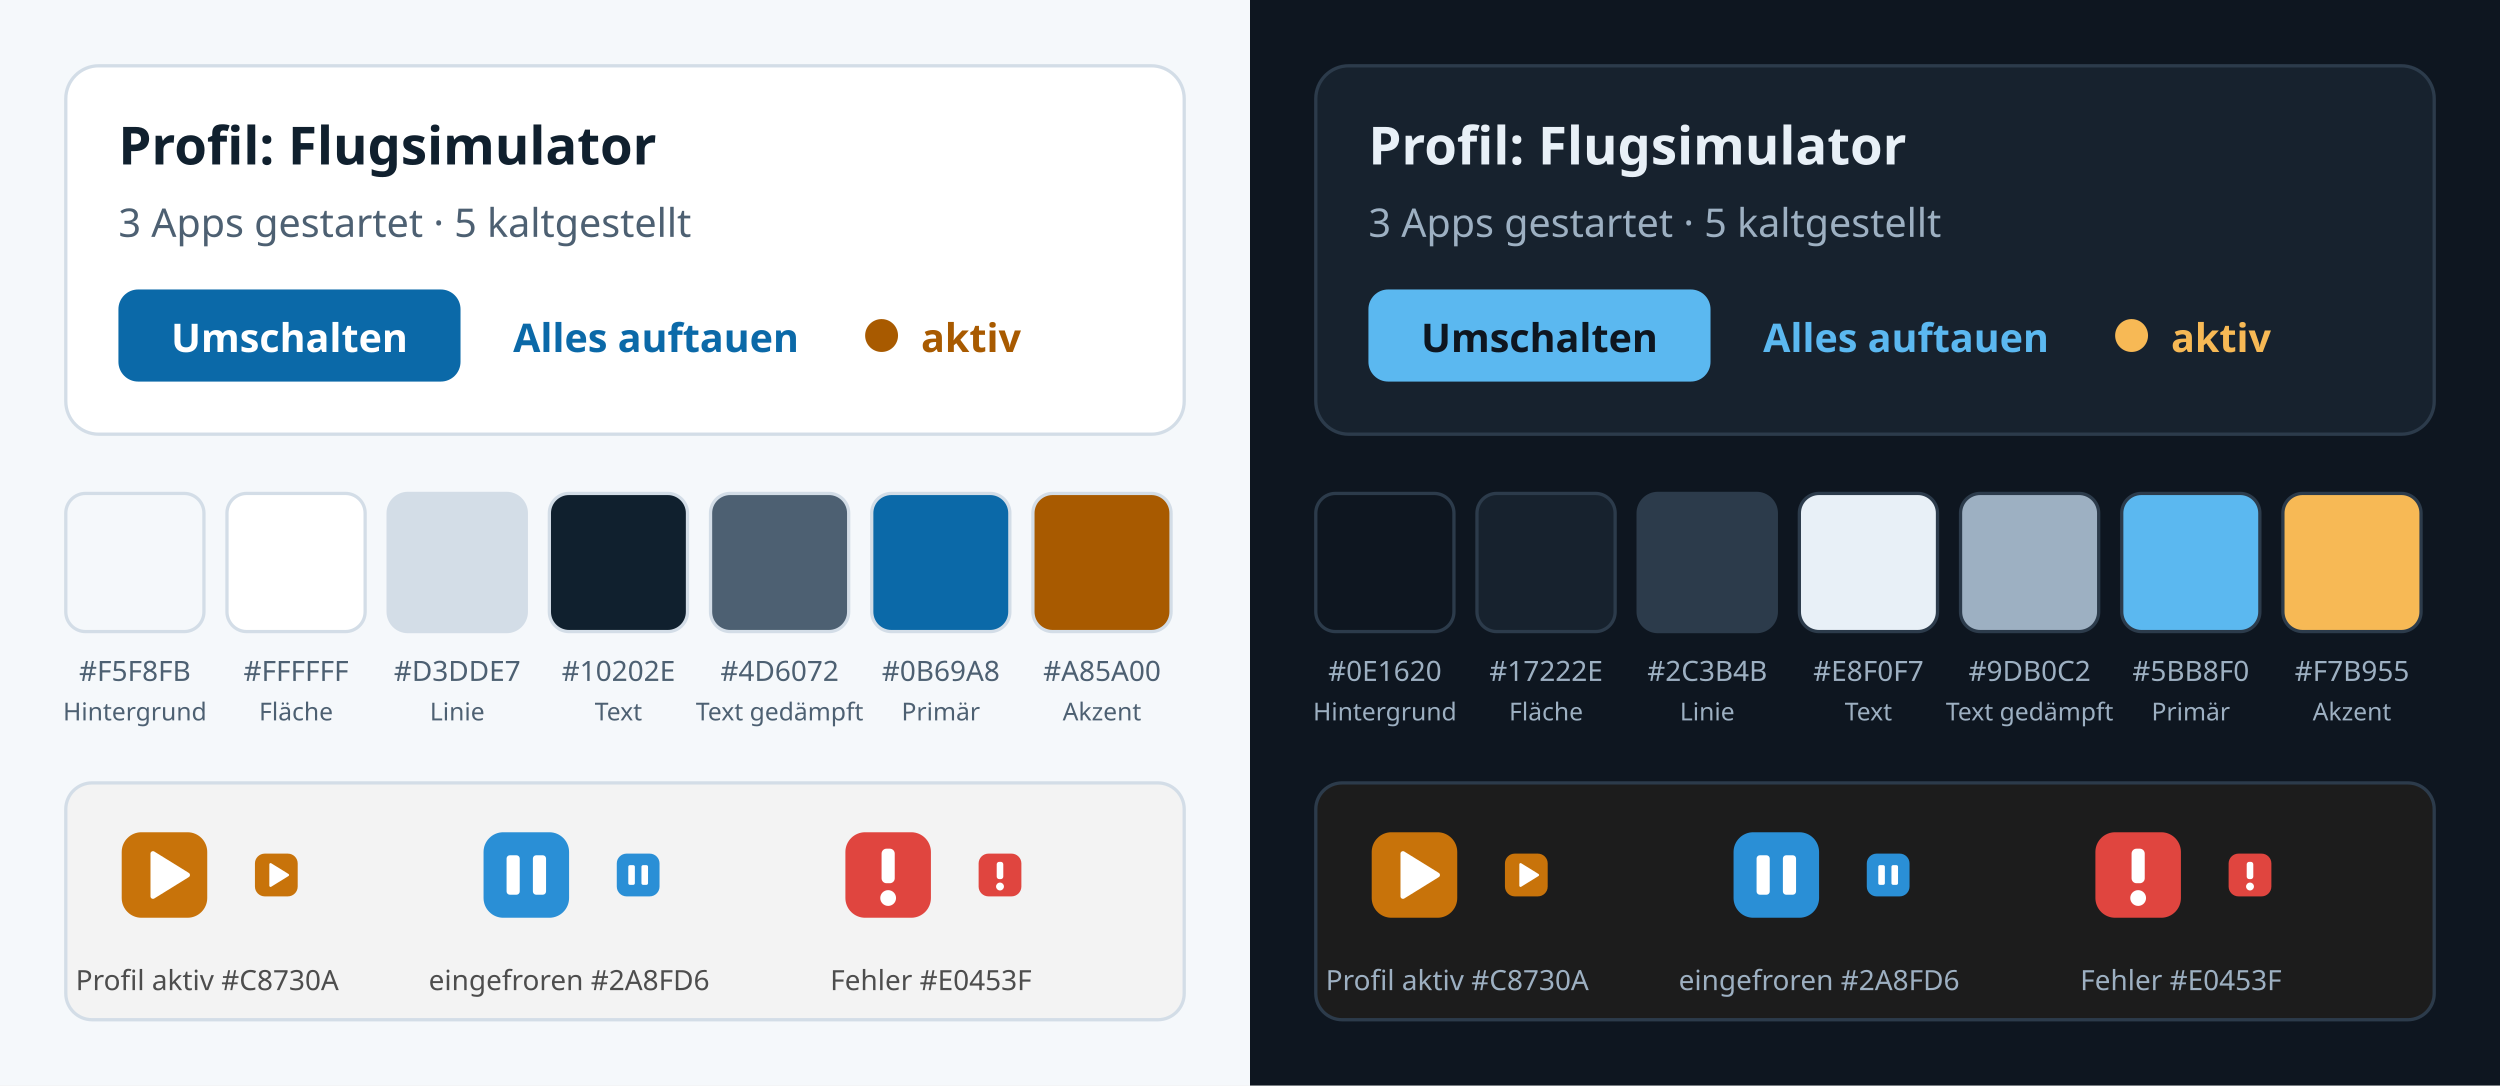
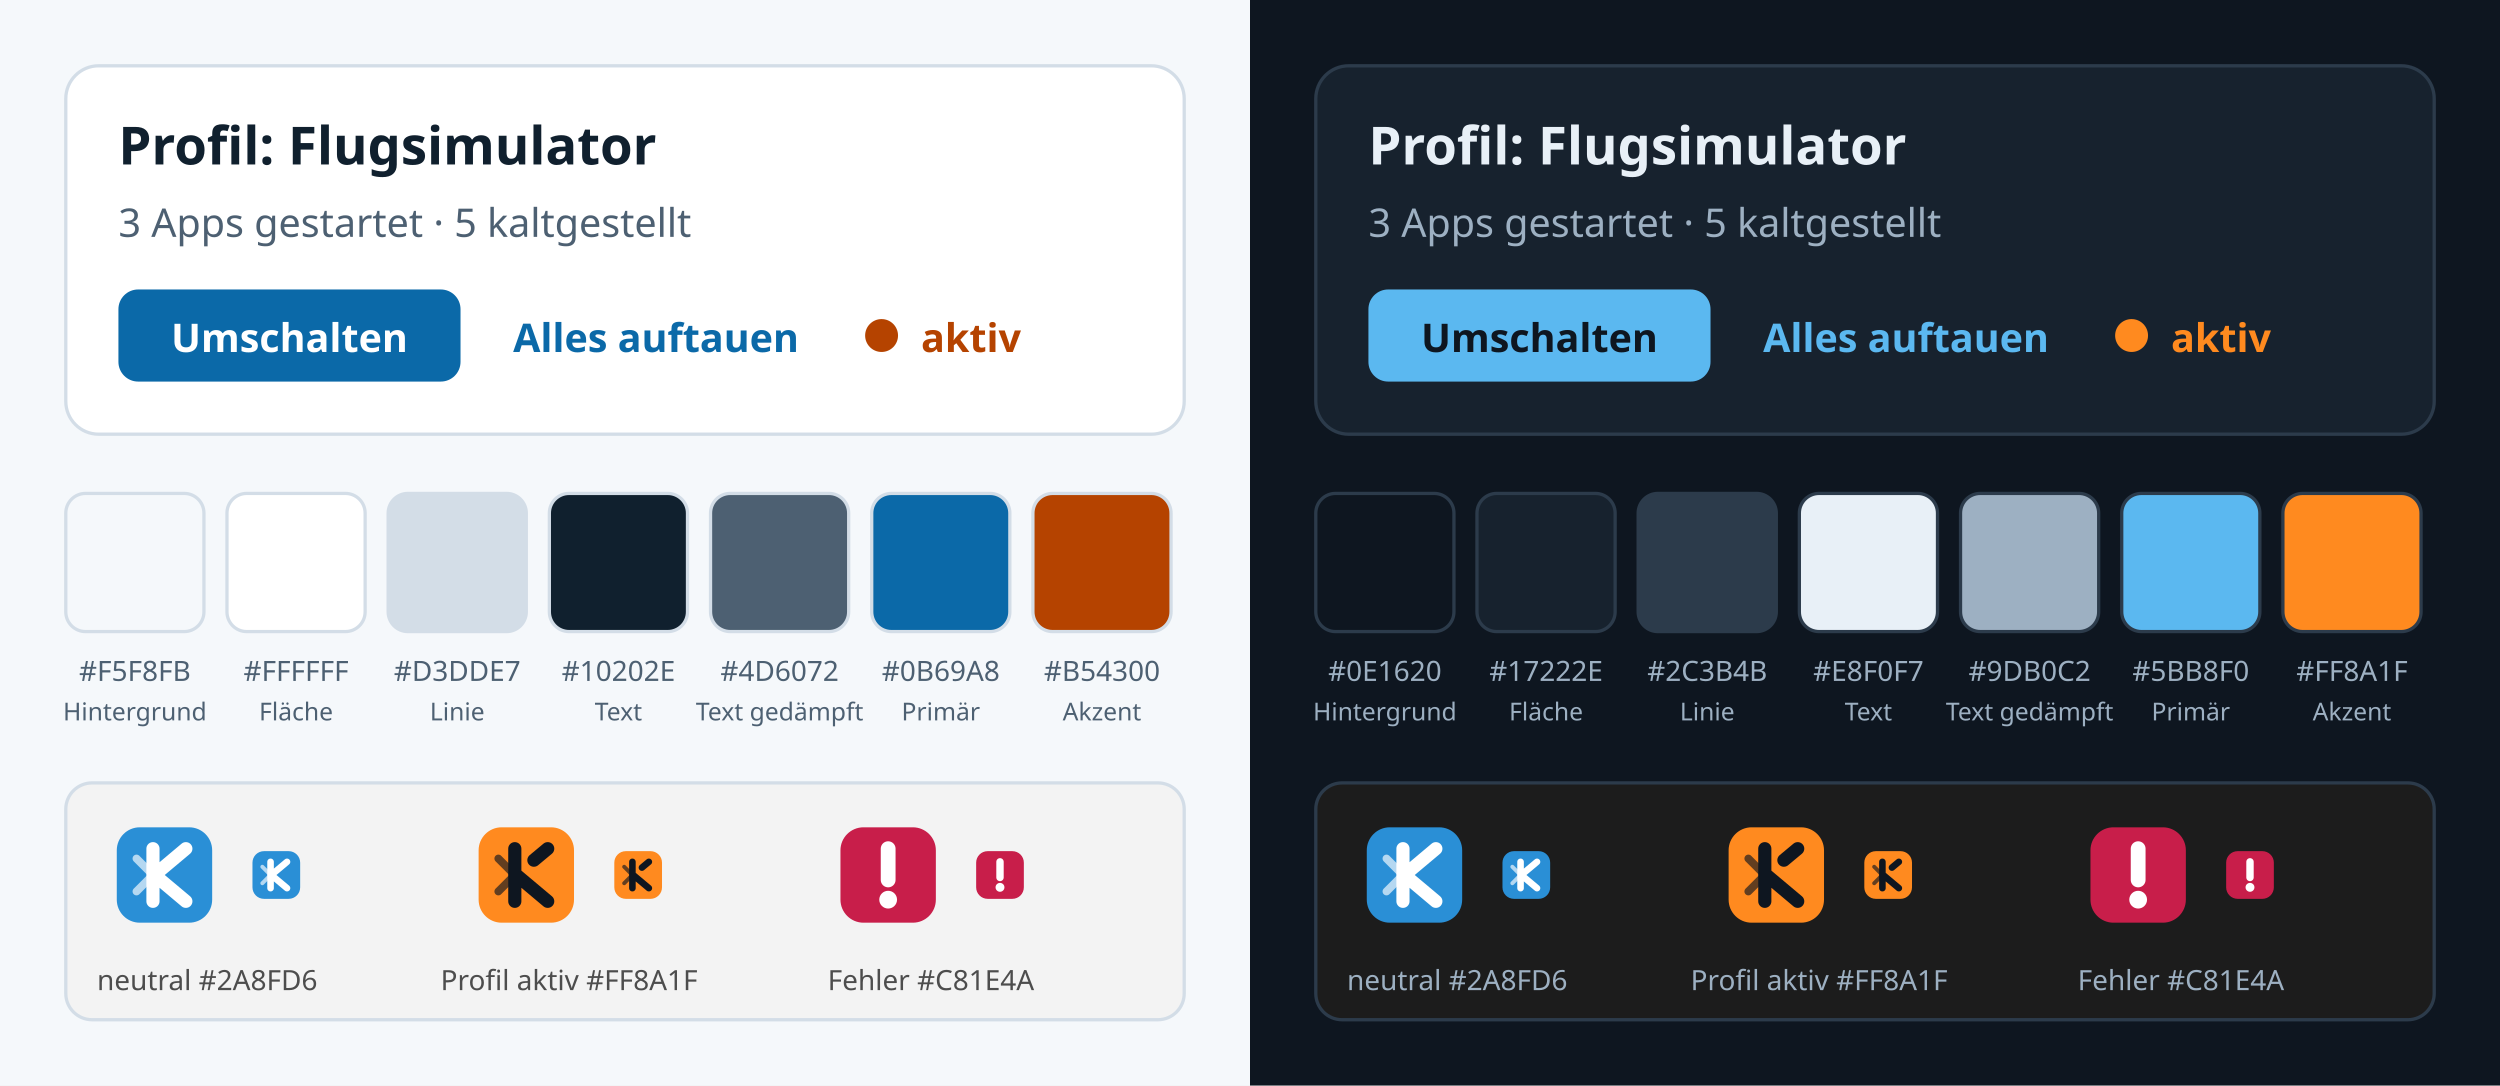
<svg xmlns="http://www.w3.org/2000/svg" viewBox="0 0 760 330" width="760" height="330">
  <rect x="0" y="0" width="380" height="330" fill="#F5F8FB" />
  <rect x="20" y="20" width="340" height="112" rx="10" fill="#FFFFFF" stroke="#D3DDE7" />
  <text x="36" y="50" font-family="Segoe UI, system-ui, -apple-system, sans-serif" font-size="16" font-weight="600" fill="#10202E" text-anchor="start">Profil: Flugsimulator</text>
  <text x="36" y="72" font-family="Segoe UI, system-ui, -apple-system, sans-serif" font-size="12" font-weight="400" fill="#4D6072" text-anchor="start">3 Apps gestartet · 5 kaltgestellt</text>
  <rect x="36" y="88" width="104" height="28" rx="6" fill="#0B69A8" />
  <text x="88" y="107" font-family="Segoe UI, system-ui, -apple-system, sans-serif" font-size="12" font-weight="600" fill="#FFFFFF" text-anchor="middle">Umschalten</text>
  <text x="156" y="107" font-family="Segoe UI, system-ui, -apple-system, sans-serif" font-size="12" font-weight="600" fill="#0B69A8" text-anchor="start">Alles auftauen</text>
-   <circle cx="268" cy="102" r="5" fill="#A85A00" />
-   <text x="280" y="107" font-family="Segoe UI, system-ui, -apple-system, sans-serif" font-size="12" font-weight="600" fill="#A85A00" text-anchor="start">aktiv</text>
+   <circle cx="268" cy="102" r="5" fill="#B54300" />
+   <text x="280" y="107" font-family="Segoe UI, system-ui, -apple-system, sans-serif" font-size="12" font-weight="600" fill="#B54300" text-anchor="start">aktiv</text>
  <rect x="20" y="150" width="42" height="42" rx="6" fill="#F5F8FB" stroke="#D3DDE7" />
  <text x="41" y="207" font-family="Segoe UI, system-ui, -apple-system, sans-serif" font-size="8.5" font-weight="400" fill="#4D6072" text-anchor="middle">#F5F8FB</text>
  <text x="41" y="219" font-family="Segoe UI, system-ui, -apple-system, sans-serif" font-size="7.5" font-weight="400" fill="#4D6072" text-anchor="middle">Hintergrund</text>
  <rect x="69" y="150" width="42" height="42" rx="6" fill="#FFFFFF" stroke="#D3DDE7" />
  <text x="90" y="207" font-family="Segoe UI, system-ui, -apple-system, sans-serif" font-size="8.5" font-weight="400" fill="#4D6072" text-anchor="middle">#FFFFFF</text>
  <text x="90" y="219" font-family="Segoe UI, system-ui, -apple-system, sans-serif" font-size="7.5" font-weight="400" fill="#4D6072" text-anchor="middle">Fläche</text>
  <rect x="118" y="150" width="42" height="42" rx="6" fill="#D3DDE7" stroke="#D3DDE7" />
  <text x="139" y="207" font-family="Segoe UI, system-ui, -apple-system, sans-serif" font-size="8.5" font-weight="400" fill="#4D6072" text-anchor="middle">#D3DDE7</text>
  <text x="139" y="219" font-family="Segoe UI, system-ui, -apple-system, sans-serif" font-size="7.5" font-weight="400" fill="#4D6072" text-anchor="middle">Linie</text>
  <rect x="167" y="150" width="42" height="42" rx="6" fill="#10202E" stroke="#D3DDE7" />
  <text x="188" y="207" font-family="Segoe UI, system-ui, -apple-system, sans-serif" font-size="8.5" font-weight="400" fill="#4D6072" text-anchor="middle">#10202E</text>
  <text x="188" y="219" font-family="Segoe UI, system-ui, -apple-system, sans-serif" font-size="7.5" font-weight="400" fill="#4D6072" text-anchor="middle">Text</text>
  <rect x="216" y="150" width="42" height="42" rx="6" fill="#4D6072" stroke="#D3DDE7" />
  <text x="237" y="207" font-family="Segoe UI, system-ui, -apple-system, sans-serif" font-size="8.5" font-weight="400" fill="#4D6072" text-anchor="middle">#4D6072</text>
  <text x="237" y="219" font-family="Segoe UI, system-ui, -apple-system, sans-serif" font-size="7.5" font-weight="400" fill="#4D6072" text-anchor="middle">Text gedämpft</text>
  <rect x="265" y="150" width="42" height="42" rx="6" fill="#0B69A8" stroke="#D3DDE7" />
  <text x="286" y="207" font-family="Segoe UI, system-ui, -apple-system, sans-serif" font-size="8.5" font-weight="400" fill="#4D6072" text-anchor="middle">#0B69A8</text>
  <text x="286" y="219" font-family="Segoe UI, system-ui, -apple-system, sans-serif" font-size="7.5" font-weight="400" fill="#4D6072" text-anchor="middle">Primär</text>
-   <rect x="314" y="150" width="42" height="42" rx="6" fill="#A85A00" stroke="#D3DDE7" />
-   <text x="335" y="207" font-family="Segoe UI, system-ui, -apple-system, sans-serif" font-size="8.5" font-weight="400" fill="#4D6072" text-anchor="middle">#A85A00</text>
+   <rect x="314" y="150" width="42" height="42" rx="6" fill="#B54300" stroke="#D3DDE7" />
+   <text x="335" y="207" font-family="Segoe UI, system-ui, -apple-system, sans-serif" font-size="8.5" font-weight="400" fill="#4D6072" text-anchor="middle">#B54300</text>
  <text x="335" y="219" font-family="Segoe UI, system-ui, -apple-system, sans-serif" font-size="7.5" font-weight="400" fill="#4D6072" text-anchor="middle">Akzent</text>
  <rect x="20" y="238" width="340" height="72" rx="8" fill="#F3F3F3" stroke="#D3DDE7" />
  <svg x="34" y="250" width="32" height="32" viewBox="0 0 32 32">
-     <rect x="3" y="3" width="26" height="26" rx="6" fill="#C8730A" />
-     <path d="M12.5 9.5v13l10.5-6.5z" fill="#fff" stroke="#fff" stroke-width="1.5" stroke-linejoin="round" />
+     <rect x="1.5" y="1.5" width="29" height="29" rx="7" fill="#2A8FD6" />
+     <path d="M12.5 16 7.5 11M12.5 16 7.5 21" fill="none" stroke="#fff" stroke-linecap="round" stroke-width="2.4" opacity=".65" />
+     <path d="M12.5 8v16M12.5 16.4 22.5 8M12.5 15.6 22.5 24" fill="none" stroke="#fff" stroke-linecap="round" stroke-width="4" />
  </svg>
  <svg x="76" y="258" width="16" height="16" viewBox="0 0 32 32">
-     <rect x="3" y="3" width="26" height="26" rx="6" fill="#C8730A" />
-     <path d="M12.5 9.5v13l10.5-6.5z" fill="#fff" stroke="#fff" stroke-width="1.5" stroke-linejoin="round" />
+     <rect x="1.5" y="1.5" width="29" height="29" rx="7" fill="#2A8FD6" />
+     <path d="M12.5 16 7.5 11M12.5 16 7.5 21" fill="none" stroke="#fff" stroke-linecap="round" stroke-width="2.4" opacity=".65" />
+     <path d="M12.5 8v16M12.5 16.4 22.5 8M12.5 15.6 22.5 24" fill="none" stroke="#fff" stroke-linecap="round" stroke-width="4" />
  </svg>
-   <text x="63" y="301" font-family="Segoe UI, system-ui, -apple-system, sans-serif" font-size="8.5" font-weight="400" fill="#4D4D4D" text-anchor="middle">Profil aktiv #C8730A</text>
+   <text x="63" y="301" font-family="Segoe UI, system-ui, -apple-system, sans-serif" font-size="8.5" font-weight="400" fill="#4D4D4D" text-anchor="middle">neutral #2A8FD6</text>
  <svg x="144" y="250" width="32" height="32" viewBox="0 0 32 32">
-     <rect x="3" y="3" width="26" height="26" rx="6" fill="#2A8FD6" />
-     <rect x="10" y="10" width="4" height="12" rx="1" fill="#fff" />
-     <rect x="18" y="10" width="4" height="12" rx="1" fill="#fff" />
+     <rect x="1.5" y="1.5" width="29" height="29" rx="7" fill="#FF8A1F" />
+     <path d="M12.5 16 7.5 11M12.5 16 7.5 21" fill="none" stroke="#0E1620" stroke-linecap="round" stroke-width="2.4" opacity=".65" />
+     <path d="M12.5 8v16M12.5 15.6 22.5 24M18.3 11.5 22.5 8" fill="none" stroke="#0E1620" stroke-linecap="round" stroke-width="4" />
  </svg>
  <svg x="186" y="258" width="16" height="16" viewBox="0 0 32 32">
-     <rect x="3" y="3" width="26" height="26" rx="6" fill="#2A8FD6" />
-     <rect x="10" y="10" width="4" height="12" rx="1" fill="#fff" />
-     <rect x="18" y="10" width="4" height="12" rx="1" fill="#fff" />
+     <rect x="1.5" y="1.5" width="29" height="29" rx="7" fill="#FF8A1F" />
+     <path d="M12.5 16 7.5 11M12.5 16 7.5 21" fill="none" stroke="#0E1620" stroke-linecap="round" stroke-width="2.4" opacity=".65" />
+     <path d="M12.5 8v16M12.5 15.6 22.5 24M18.3 11.5 22.5 8" fill="none" stroke="#0E1620" stroke-linecap="round" stroke-width="4" />
  </svg>
-   <text x="173" y="301" font-family="Segoe UI, system-ui, -apple-system, sans-serif" font-size="8.5" font-weight="400" fill="#4D4D4D" text-anchor="middle">eingefroren #2A8FD6</text>
+   <text x="173" y="301" font-family="Segoe UI, system-ui, -apple-system, sans-serif" font-size="8.5" font-weight="400" fill="#4D4D4D" text-anchor="middle">Profil aktiv #FF8A1F</text>
  <svg x="254" y="250" width="32" height="32" viewBox="0 0 32 32">
-     <rect x="3" y="3" width="26" height="26" rx="6" fill="#E0453F" />
-     <rect x="14" y="8" width="4" height="10.5" rx="1.5" fill="#fff" />
-     <circle cx="16" cy="23" r="2.4" fill="#fff" />
+     <rect x="1.5" y="1.5" width="29" height="29" rx="7" fill="#C81E4A" />
+     <path d="M16 8v9.5" fill="none" stroke="#fff" stroke-width="4.5" stroke-linecap="round" />
+     <circle cx="16" cy="23.5" r="2.7" fill="#fff" />
  </svg>
  <svg x="296" y="258" width="16" height="16" viewBox="0 0 32 32">
-     <rect x="3" y="3" width="26" height="26" rx="6" fill="#E0453F" />
-     <rect x="14" y="8" width="4" height="10.5" rx="1.5" fill="#fff" />
-     <circle cx="16" cy="23" r="2.4" fill="#fff" />
+     <rect x="1.5" y="1.5" width="29" height="29" rx="7" fill="#C81E4A" />
+     <path d="M16 8v9.5" fill="none" stroke="#fff" stroke-width="4.5" stroke-linecap="round" />
+     <circle cx="16" cy="23.5" r="2.7" fill="#fff" />
  </svg>
-   <text x="283" y="301" font-family="Segoe UI, system-ui, -apple-system, sans-serif" font-size="8.5" font-weight="400" fill="#4D4D4D" text-anchor="middle">Fehler #E0453F</text>
+   <text x="283" y="301" font-family="Segoe UI, system-ui, -apple-system, sans-serif" font-size="8.5" font-weight="400" fill="#4D4D4D" text-anchor="middle">Fehler #C81E4A</text>
  <rect x="380" y="0" width="380" height="330" fill="#0E1620" />
  <rect x="400" y="20" width="340" height="112" rx="10" fill="#17222E" stroke="#2C3B4B" />
  <text x="416" y="50" font-family="Segoe UI, system-ui, -apple-system, sans-serif" font-size="16" font-weight="600" fill="#E8F0F7" text-anchor="start">Profil: Flugsimulator</text>
  <text x="416" y="72" font-family="Segoe UI, system-ui, -apple-system, sans-serif" font-size="12" font-weight="400" fill="#9DB0C2" text-anchor="start">3 Apps gestartet · 5 kaltgestellt</text>
  <rect x="416" y="88" width="104" height="28" rx="6" fill="#5BB8F0" />
  <text x="468" y="107" font-family="Segoe UI, system-ui, -apple-system, sans-serif" font-size="12" font-weight="600" fill="#0E1620" text-anchor="middle">Umschalten</text>
  <text x="536" y="107" font-family="Segoe UI, system-ui, -apple-system, sans-serif" font-size="12" font-weight="600" fill="#5BB8F0" text-anchor="start">Alles auftauen</text>
-   <circle cx="648" cy="102" r="5" fill="#F7B955" />
-   <text x="660" y="107" font-family="Segoe UI, system-ui, -apple-system, sans-serif" font-size="12" font-weight="600" fill="#F7B955" text-anchor="start">aktiv</text>
+   <circle cx="648" cy="102" r="5" fill="#FF8A1F" />
+   <text x="660" y="107" font-family="Segoe UI, system-ui, -apple-system, sans-serif" font-size="12" font-weight="600" fill="#FF8A1F" text-anchor="start">aktiv</text>
  <rect x="400" y="150" width="42" height="42" rx="6" fill="#0E1620" stroke="#2C3B4B" />
  <text x="421" y="207" font-family="Segoe UI, system-ui, -apple-system, sans-serif" font-size="8.5" font-weight="400" fill="#9DB0C2" text-anchor="middle">#0E1620</text>
  <text x="421" y="219" font-family="Segoe UI, system-ui, -apple-system, sans-serif" font-size="7.5" font-weight="400" fill="#9DB0C2" text-anchor="middle">Hintergrund</text>
  <rect x="449" y="150" width="42" height="42" rx="6" fill="#17222E" stroke="#2C3B4B" />
  <text x="470" y="207" font-family="Segoe UI, system-ui, -apple-system, sans-serif" font-size="8.5" font-weight="400" fill="#9DB0C2" text-anchor="middle">#17222E</text>
  <text x="470" y="219" font-family="Segoe UI, system-ui, -apple-system, sans-serif" font-size="7.5" font-weight="400" fill="#9DB0C2" text-anchor="middle">Fläche</text>
  <rect x="498" y="150" width="42" height="42" rx="6" fill="#2C3B4B" stroke="#2C3B4B" />
  <text x="519" y="207" font-family="Segoe UI, system-ui, -apple-system, sans-serif" font-size="8.5" font-weight="400" fill="#9DB0C2" text-anchor="middle">#2C3B4B</text>
  <text x="519" y="219" font-family="Segoe UI, system-ui, -apple-system, sans-serif" font-size="7.5" font-weight="400" fill="#9DB0C2" text-anchor="middle">Linie</text>
  <rect x="547" y="150" width="42" height="42" rx="6" fill="#E8F0F7" stroke="#2C3B4B" />
  <text x="568" y="207" font-family="Segoe UI, system-ui, -apple-system, sans-serif" font-size="8.5" font-weight="400" fill="#9DB0C2" text-anchor="middle">#E8F0F7</text>
  <text x="568" y="219" font-family="Segoe UI, system-ui, -apple-system, sans-serif" font-size="7.5" font-weight="400" fill="#9DB0C2" text-anchor="middle">Text</text>
  <rect x="596" y="150" width="42" height="42" rx="6" fill="#9DB0C2" stroke="#2C3B4B" />
  <text x="617" y="207" font-family="Segoe UI, system-ui, -apple-system, sans-serif" font-size="8.5" font-weight="400" fill="#9DB0C2" text-anchor="middle">#9DB0C2</text>
  <text x="617" y="219" font-family="Segoe UI, system-ui, -apple-system, sans-serif" font-size="7.5" font-weight="400" fill="#9DB0C2" text-anchor="middle">Text gedämpft</text>
  <rect x="645" y="150" width="42" height="42" rx="6" fill="#5BB8F0" stroke="#2C3B4B" />
  <text x="666" y="207" font-family="Segoe UI, system-ui, -apple-system, sans-serif" font-size="8.5" font-weight="400" fill="#9DB0C2" text-anchor="middle">#5BB8F0</text>
  <text x="666" y="219" font-family="Segoe UI, system-ui, -apple-system, sans-serif" font-size="7.5" font-weight="400" fill="#9DB0C2" text-anchor="middle">Primär</text>
-   <rect x="694" y="150" width="42" height="42" rx="6" fill="#F7B955" stroke="#2C3B4B" />
-   <text x="715" y="207" font-family="Segoe UI, system-ui, -apple-system, sans-serif" font-size="8.5" font-weight="400" fill="#9DB0C2" text-anchor="middle">#F7B955</text>
+   <rect x="694" y="150" width="42" height="42" rx="6" fill="#FF8A1F" stroke="#2C3B4B" />
+   <text x="715" y="207" font-family="Segoe UI, system-ui, -apple-system, sans-serif" font-size="8.5" font-weight="400" fill="#9DB0C2" text-anchor="middle">#FF8A1F</text>
  <text x="715" y="219" font-family="Segoe UI, system-ui, -apple-system, sans-serif" font-size="7.5" font-weight="400" fill="#9DB0C2" text-anchor="middle">Akzent</text>
  <rect x="400" y="238" width="340" height="72" rx="8" fill="#1C1C1C" stroke="#2C3B4B" />
  <svg x="414" y="250" width="32" height="32" viewBox="0 0 32 32">
-     <rect x="3" y="3" width="26" height="26" rx="6" fill="#C8730A" />
-     <path d="M12.5 9.5v13l10.5-6.5z" fill="#fff" stroke="#fff" stroke-width="1.5" stroke-linejoin="round" />
+     <rect x="1.5" y="1.5" width="29" height="29" rx="7" fill="#2A8FD6" />
+     <path d="M12.5 16 7.5 11M12.5 16 7.5 21" fill="none" stroke="#fff" stroke-linecap="round" stroke-width="2.4" opacity=".65" />
+     <path d="M12.5 8v16M12.5 16.4 22.5 8M12.5 15.6 22.5 24" fill="none" stroke="#fff" stroke-linecap="round" stroke-width="4" />
  </svg>
  <svg x="456" y="258" width="16" height="16" viewBox="0 0 32 32">
-     <rect x="3" y="3" width="26" height="26" rx="6" fill="#C8730A" />
-     <path d="M12.5 9.5v13l10.5-6.5z" fill="#fff" stroke="#fff" stroke-width="1.5" stroke-linejoin="round" />
+     <rect x="1.5" y="1.5" width="29" height="29" rx="7" fill="#2A8FD6" />
+     <path d="M12.5 16 7.5 11M12.5 16 7.5 21" fill="none" stroke="#fff" stroke-linecap="round" stroke-width="2.4" opacity=".65" />
+     <path d="M12.5 8v16M12.5 16.4 22.5 8M12.5 15.6 22.5 24" fill="none" stroke="#fff" stroke-linecap="round" stroke-width="4" />
  </svg>
-   <text x="443" y="301" font-family="Segoe UI, system-ui, -apple-system, sans-serif" font-size="8.5" font-weight="400" fill="#9DB0C2" text-anchor="middle">Profil aktiv #C8730A</text>
+   <text x="443" y="301" font-family="Segoe UI, system-ui, -apple-system, sans-serif" font-size="8.5" font-weight="400" fill="#9DB0C2" text-anchor="middle">neutral #2A8FD6</text>
  <svg x="524" y="250" width="32" height="32" viewBox="0 0 32 32">
-     <rect x="3" y="3" width="26" height="26" rx="6" fill="#2A8FD6" />
-     <rect x="10" y="10" width="4" height="12" rx="1" fill="#fff" />
-     <rect x="18" y="10" width="4" height="12" rx="1" fill="#fff" />
+     <rect x="1.5" y="1.5" width="29" height="29" rx="7" fill="#FF8A1F" />
+     <path d="M12.5 16 7.5 11M12.5 16 7.5 21" fill="none" stroke="#0E1620" stroke-linecap="round" stroke-width="2.4" opacity=".65" />
+     <path d="M12.5 8v16M12.5 15.6 22.5 24M18.3 11.5 22.5 8" fill="none" stroke="#0E1620" stroke-linecap="round" stroke-width="4" />
  </svg>
  <svg x="566" y="258" width="16" height="16" viewBox="0 0 32 32">
-     <rect x="3" y="3" width="26" height="26" rx="6" fill="#2A8FD6" />
-     <rect x="10" y="10" width="4" height="12" rx="1" fill="#fff" />
-     <rect x="18" y="10" width="4" height="12" rx="1" fill="#fff" />
+     <rect x="1.5" y="1.5" width="29" height="29" rx="7" fill="#FF8A1F" />
+     <path d="M12.5 16 7.5 11M12.5 16 7.5 21" fill="none" stroke="#0E1620" stroke-linecap="round" stroke-width="2.4" opacity=".65" />
+     <path d="M12.5 8v16M12.5 15.6 22.5 24M18.3 11.5 22.5 8" fill="none" stroke="#0E1620" stroke-linecap="round" stroke-width="4" />
  </svg>
-   <text x="553" y="301" font-family="Segoe UI, system-ui, -apple-system, sans-serif" font-size="8.5" font-weight="400" fill="#9DB0C2" text-anchor="middle">eingefroren #2A8FD6</text>
+   <text x="553" y="301" font-family="Segoe UI, system-ui, -apple-system, sans-serif" font-size="8.5" font-weight="400" fill="#9DB0C2" text-anchor="middle">Profil aktiv #FF8A1F</text>
  <svg x="634" y="250" width="32" height="32" viewBox="0 0 32 32">
-     <rect x="3" y="3" width="26" height="26" rx="6" fill="#E0453F" />
-     <rect x="14" y="8" width="4" height="10.5" rx="1.5" fill="#fff" />
-     <circle cx="16" cy="23" r="2.4" fill="#fff" />
+     <rect x="1.5" y="1.5" width="29" height="29" rx="7" fill="#C81E4A" />
+     <path d="M16 8v9.5" fill="none" stroke="#fff" stroke-width="4.5" stroke-linecap="round" />
+     <circle cx="16" cy="23.5" r="2.7" fill="#fff" />
  </svg>
  <svg x="676" y="258" width="16" height="16" viewBox="0 0 32 32">
-     <rect x="3" y="3" width="26" height="26" rx="6" fill="#E0453F" />
-     <rect x="14" y="8" width="4" height="10.5" rx="1.5" fill="#fff" />
-     <circle cx="16" cy="23" r="2.4" fill="#fff" />
+     <rect x="1.5" y="1.5" width="29" height="29" rx="7" fill="#C81E4A" />
+     <path d="M16 8v9.5" fill="none" stroke="#fff" stroke-width="4.5" stroke-linecap="round" />
+     <circle cx="16" cy="23.5" r="2.7" fill="#fff" />
  </svg>
-   <text x="663" y="301" font-family="Segoe UI, system-ui, -apple-system, sans-serif" font-size="8.5" font-weight="400" fill="#9DB0C2" text-anchor="middle">Fehler #E0453F</text>
+   <text x="663" y="301" font-family="Segoe UI, system-ui, -apple-system, sans-serif" font-size="8.5" font-weight="400" fill="#9DB0C2" text-anchor="middle">Fehler #C81E4A</text>
</svg>
